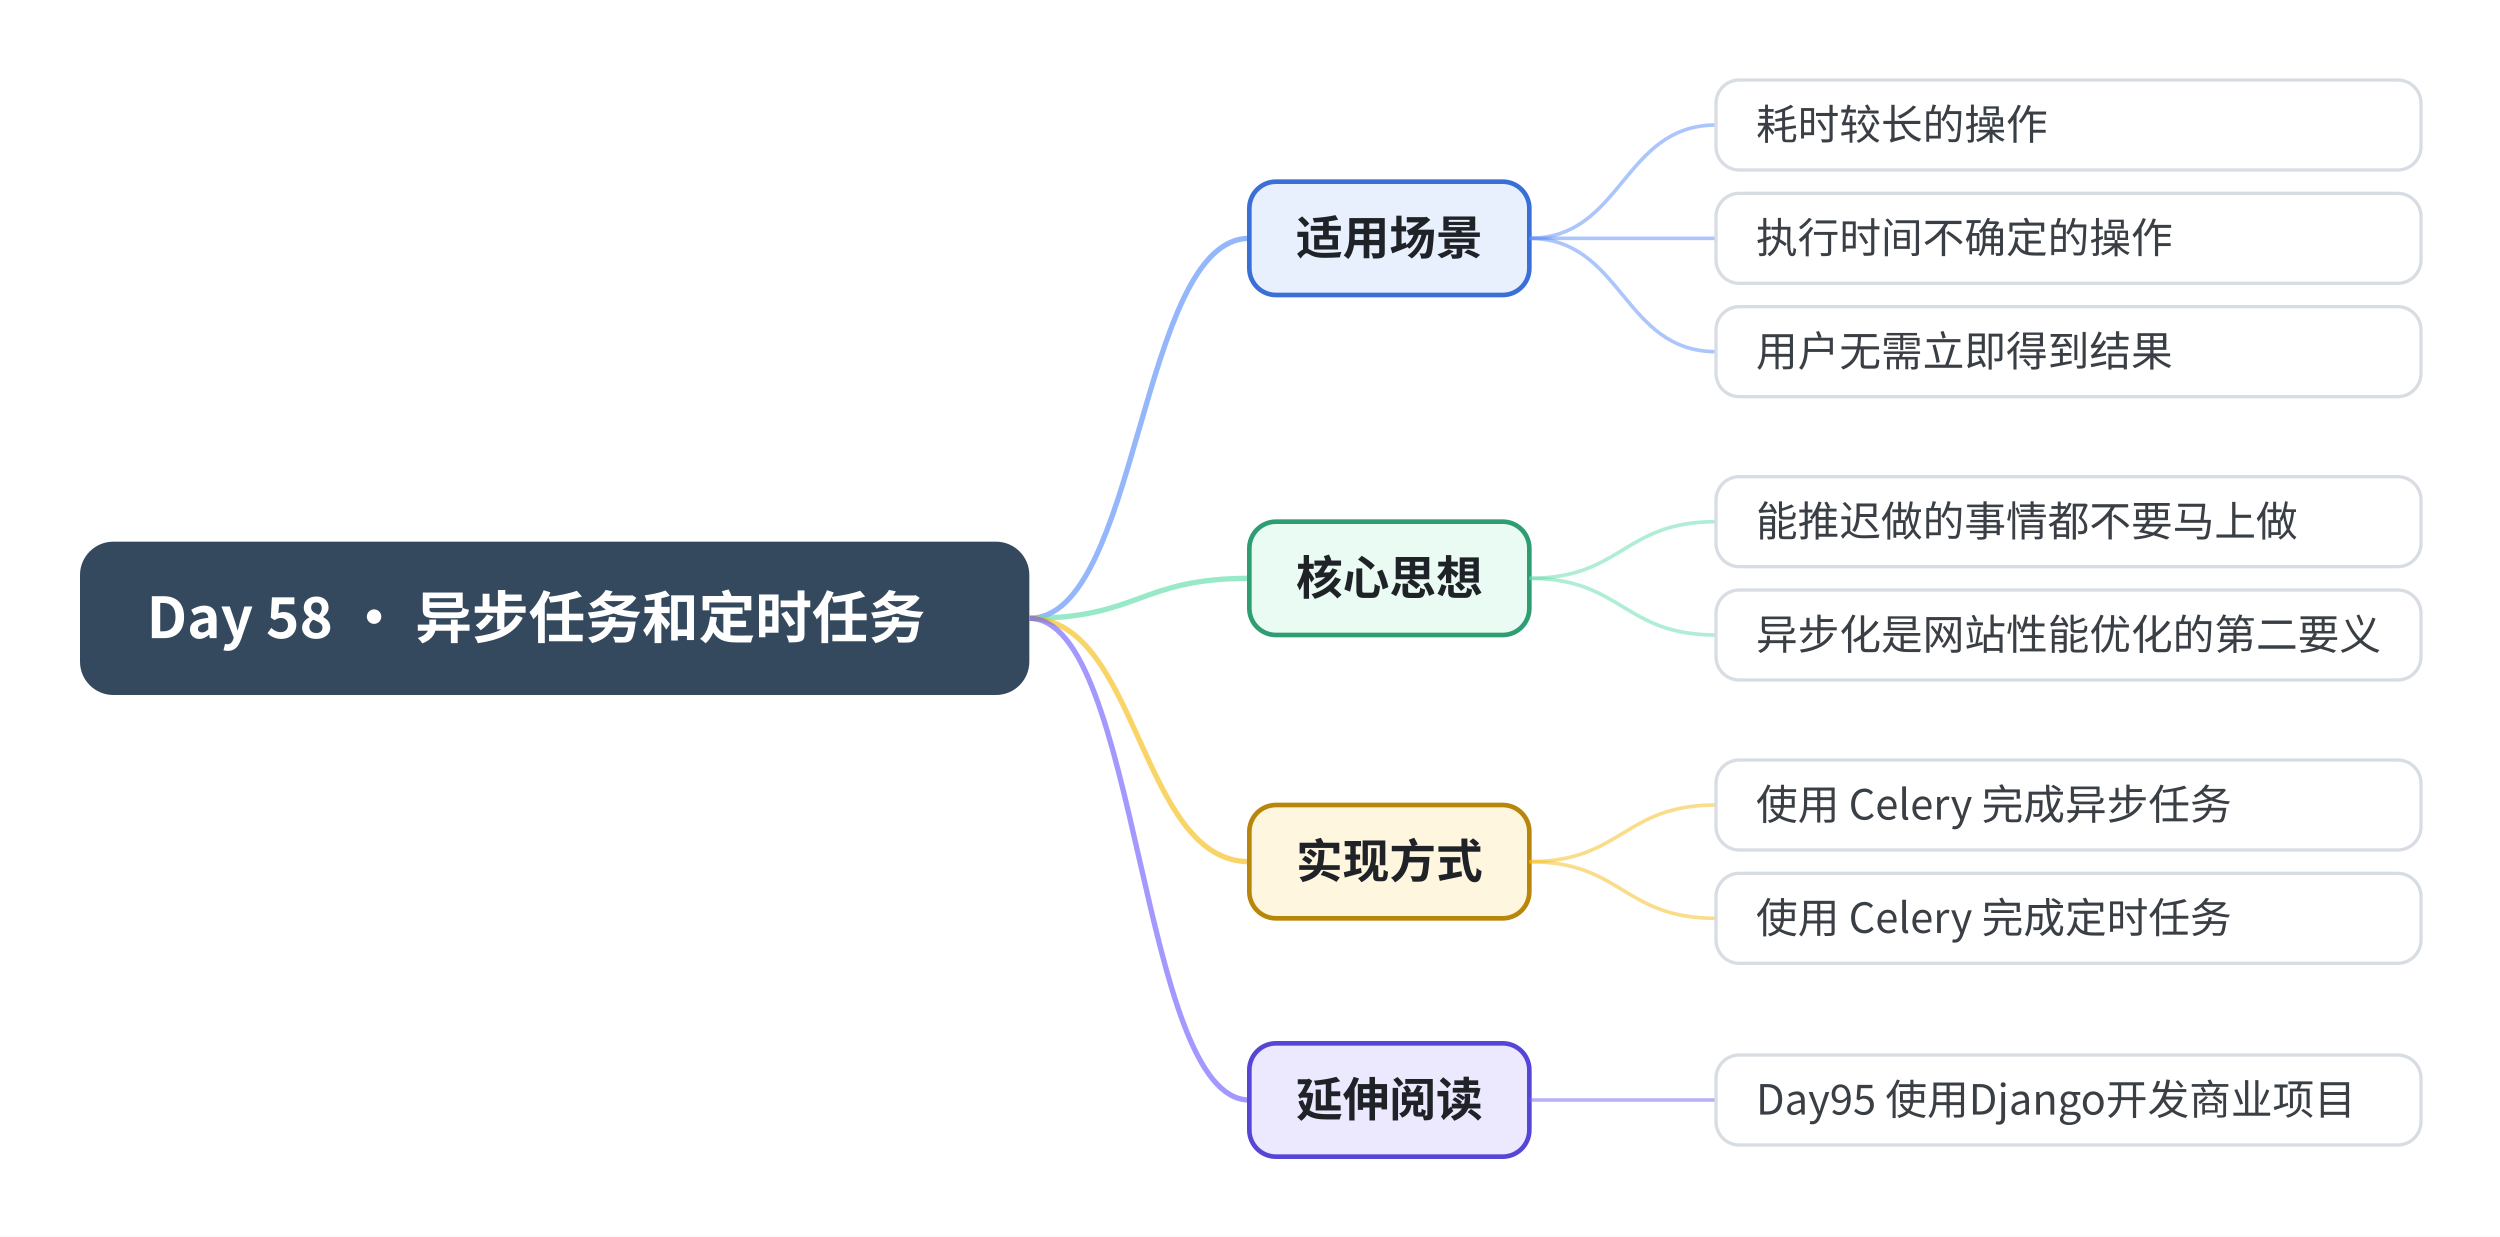
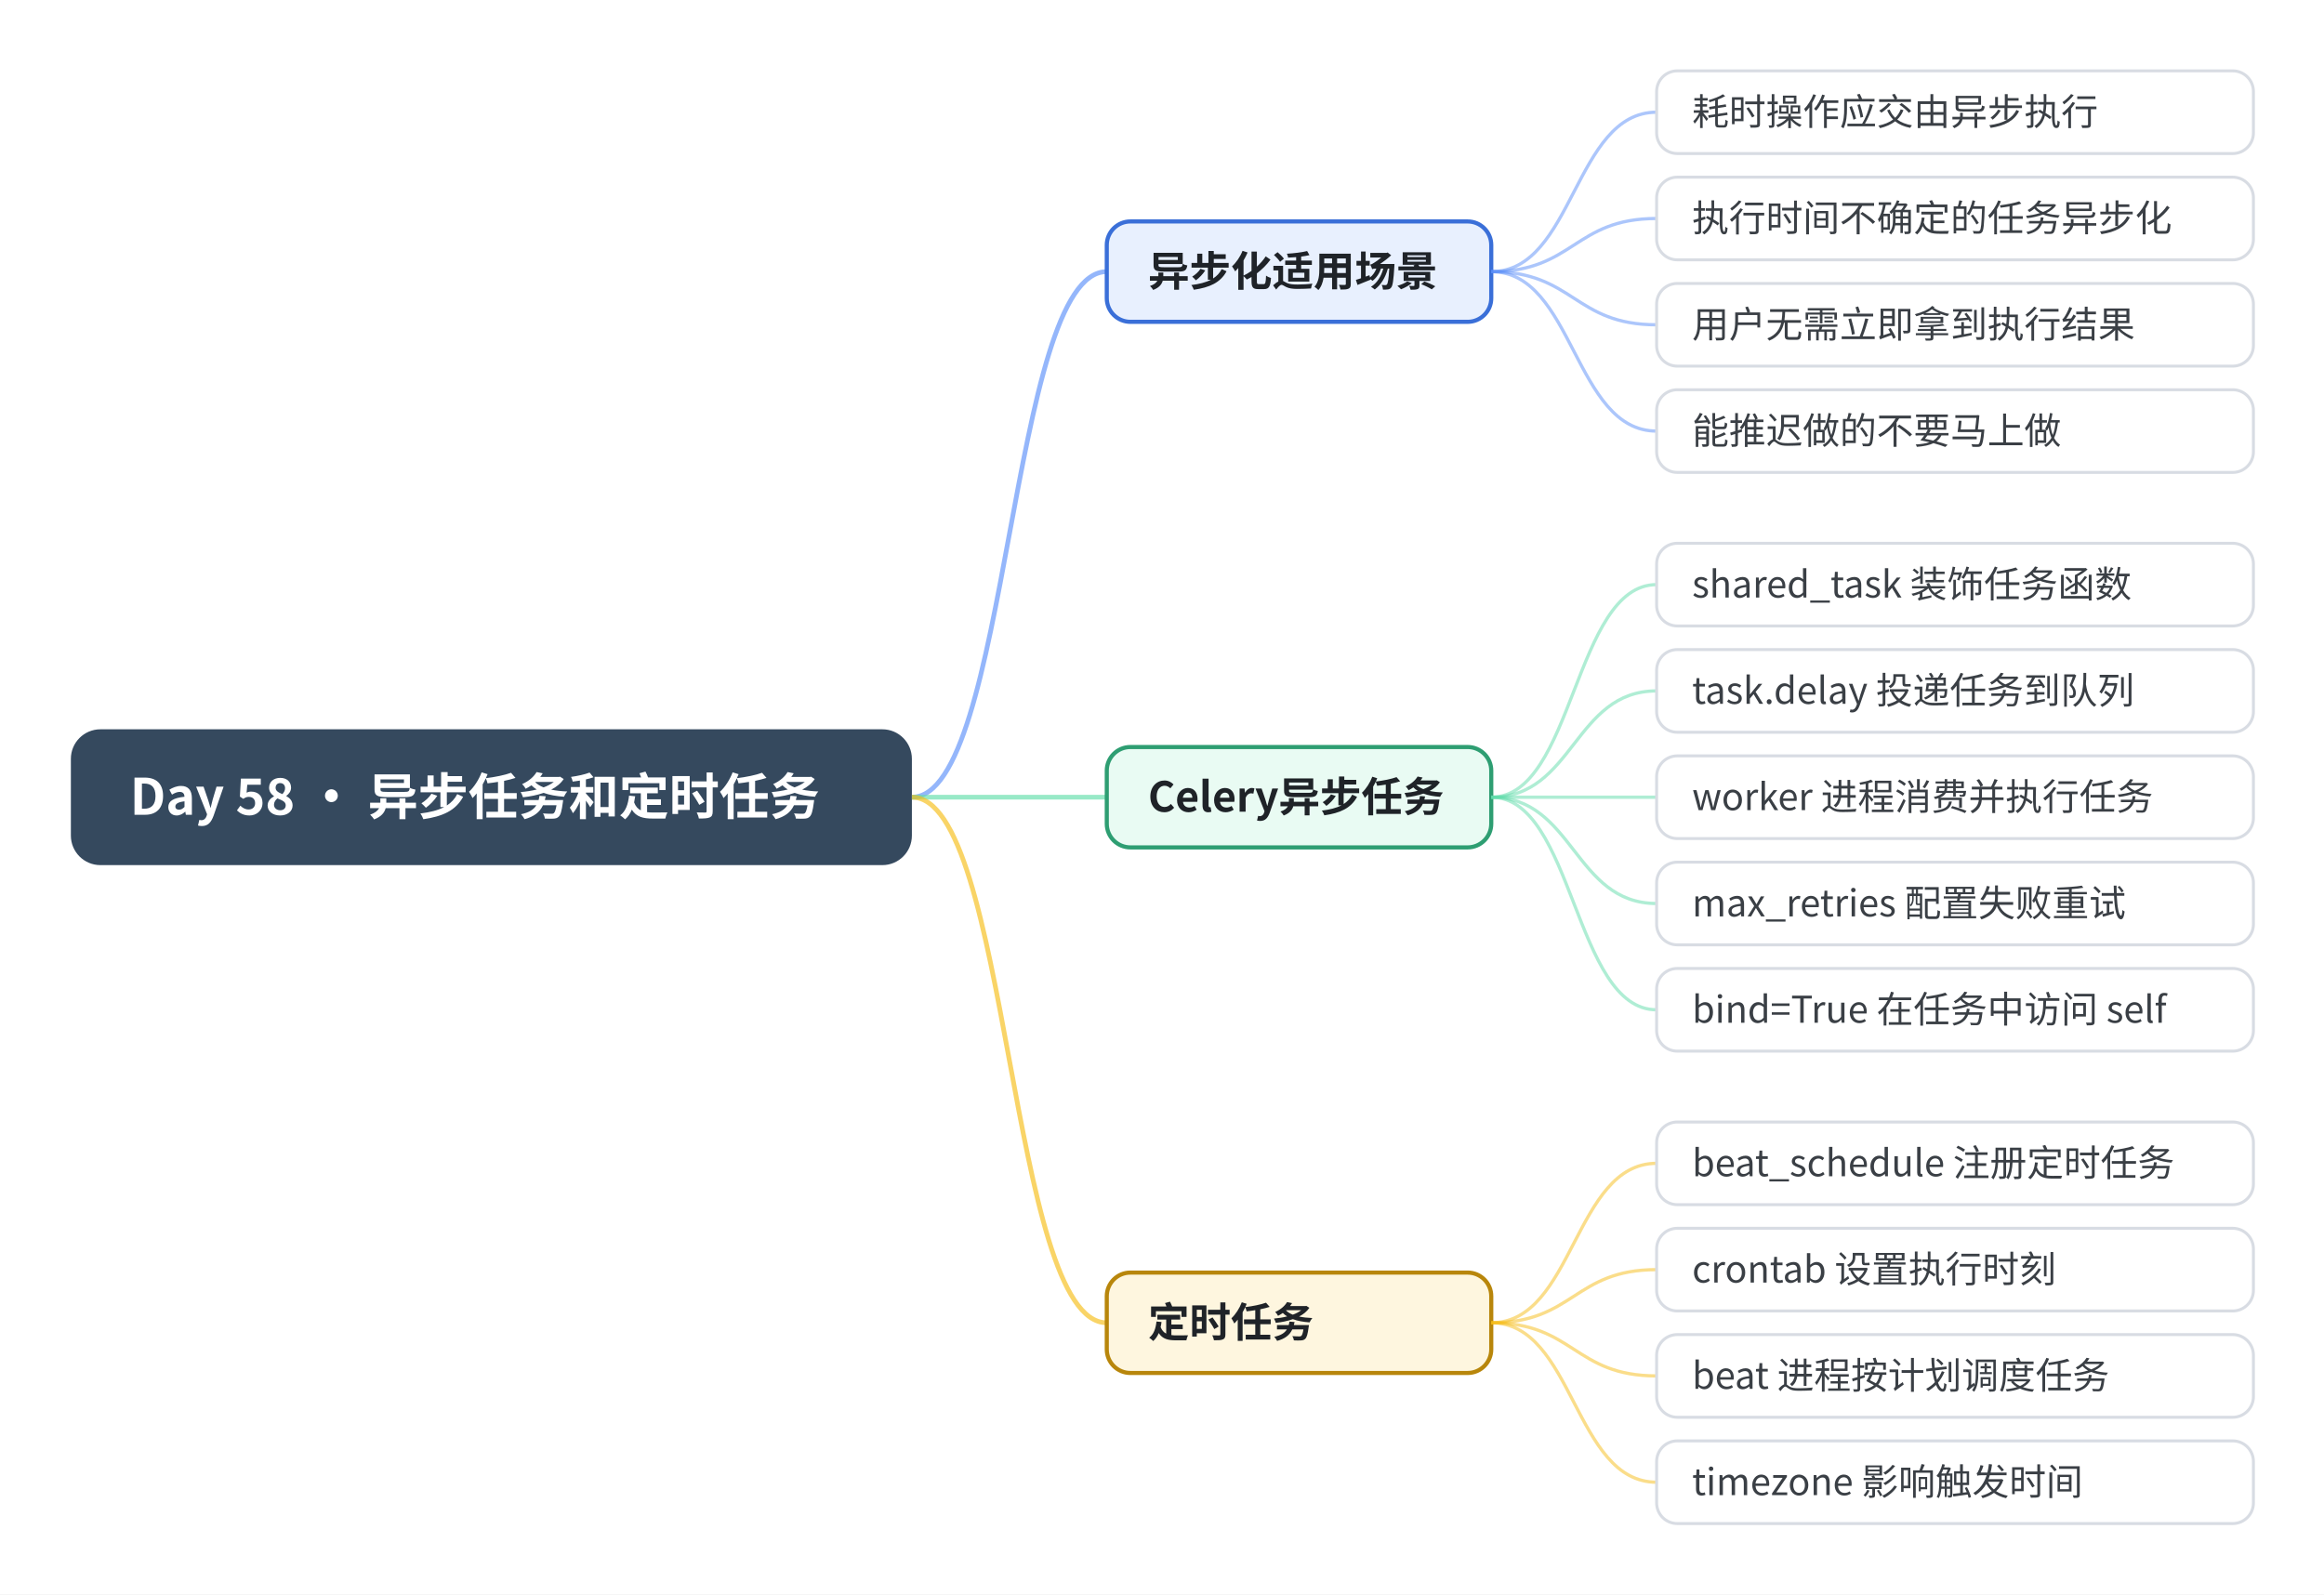
- <svg xmlns="http://www.w3.org/2000/svg" width="750" height="371" viewBox="0 0 750 371" font-family="Microsoft YaHei, PingFang SC, Hiragino Sans GB, Noto Sans CJK SC, Source Han Sans SC, sans-serif">
-   <rect x="0" y="0" width="750" height="371" fill="#ffffff" />
-   <rect x="24.0" y="162.5" width="284.8" height="46" rx="10" fill="#35495E" />
-   <text x="44.0" y="185.5" fill="#ffffff" font-size="17" font-weight="bold" dominant-baseline="middle">Day 58 · 异步任务和定时任务</text>
-   <path d="M308.8,185.5 C341.8,185.5 341.8,71.5 374.8,71.5" fill="none" stroke="#5B8FF9" stroke-width="1.6" stroke-opacity="0.65" />
-   <rect x="374.8" y="54.5" width="84.0" height="34" rx="8" fill="#5B8FF9" fill-opacity="0.14" stroke="#3A6FD8" stroke-width="1.4" />
-   <text x="388.8" y="71.5" fill="#1f2328" font-size="14" font-weight="bold" dominant-baseline="middle">适用场景</text>
-   <path d="M458.8,71.5 C486.8,71.5 486.8,37.5 514.8,37.5" fill="none" stroke="#5B8FF9" stroke-width="1.1" stroke-opacity="0.5" />
-   <rect x="514.8" y="24.0" width="211.5" height="27" rx="7" fill="#ffffff" stroke="#d8dce3" stroke-width="1" />
-   <text x="526.8" y="37.5" fill="#3a3f45" font-size="12.5" dominant-baseline="middle">耗时较长的操作</text>
-   <path d="M458.8,71.5 C486.8,71.5 486.8,71.5 514.8,71.5" fill="none" stroke="#5B8FF9" stroke-width="1.1" stroke-opacity="0.5" />
-   <rect x="514.8" y="58.0" width="211.5" height="27" rx="7" fill="#ffffff" stroke="#d8dce3" stroke-width="1" />
-   <text x="526.8" y="71.5" fill="#3a3f45" font-size="12.5" dominant-baseline="middle">执行时间不确定的操作</text>
-   <path d="M458.8,71.5 C486.8,71.5 486.8,105.5 514.8,105.5" fill="none" stroke="#5B8FF9" stroke-width="1.1" stroke-opacity="0.5" />
-   <rect x="514.8" y="92.0" width="211.5" height="27" rx="7" fill="#ffffff" stroke="#d8dce3" stroke-width="1" />
-   <text x="526.8" y="105.5" fill="#3a3f45" font-size="12.5" dominant-baseline="middle">用户无需立即得到结果</text>
-   <path d="M308.8,185.5 C341.8,185.5 341.8,173.5 374.8,173.5" fill="none" stroke="#61DDAA" stroke-width="1.6" stroke-opacity="0.65" />
-   <rect x="374.8" y="156.5" width="84.0" height="34" rx="8" fill="#61DDAA" fill-opacity="0.14" stroke="#2E9E72" stroke-width="1.4" />
-   <text x="388.8" y="173.5" fill="#1f2328" font-size="14" font-weight="bold" dominant-baseline="middle">核心思想</text>
-   <path d="M458.8,173.5 C486.8,173.5 486.8,156.5 514.8,156.5" fill="none" stroke="#61DDAA" stroke-width="1.1" stroke-opacity="0.5" />
-   <rect x="514.8" y="143.0" width="211.5" height="27" rx="7" fill="#ffffff" stroke="#d8dce3" stroke-width="1" />
-   <text x="526.8" y="156.5" fill="#3a3f45" font-size="12.5" dominant-baseline="middle">能推迟做的事情都不要马上做</text>
-   <path d="M458.8,173.5 C486.8,173.5 486.8,190.5 514.8,190.5" fill="none" stroke="#61DDAA" stroke-width="1.1" stroke-opacity="0.5" />
-   <rect x="514.8" y="177.0" width="211.5" height="27" rx="7" fill="#ffffff" stroke="#d8dce3" stroke-width="1" />
-   <text x="526.8" y="190.5" fill="#3a3f45" font-size="12.5" dominant-baseline="middle">异步化是网站性能优化的第二要义</text>
-   <path d="M308.8,185.5 C341.8,185.5 341.8,258.5 374.8,258.5" fill="none" stroke="#F6BD16" stroke-width="1.6" stroke-opacity="0.65" />
-   <rect x="374.8" y="241.5" width="84.0" height="34" rx="8" fill="#F6BD16" fill-opacity="0.14" stroke="#B8860B" stroke-width="1.4" />
-   <text x="388.8" y="258.5" fill="#1f2328" font-size="14" font-weight="bold" dominant-baseline="middle">实现方式</text>
-   <path d="M458.8,258.5 C486.8,258.5 486.8,241.5 514.8,241.5" fill="none" stroke="#F6BD16" stroke-width="1.1" stroke-opacity="0.5" />
-   <rect x="514.8" y="228.0" width="211.5" height="27" rx="7" fill="#ffffff" stroke="#d8dce3" stroke-width="1" />
-   <text x="526.8" y="241.5" fill="#3a3f45" font-size="12.5" dominant-baseline="middle">使用 Celery 完成异步任务</text>
-   <path d="M458.8,258.5 C486.8,258.5 486.8,275.5 514.8,275.5" fill="none" stroke="#F6BD16" stroke-width="1.1" stroke-opacity="0.5" />
-   <rect x="514.8" y="262.0" width="211.5" height="27" rx="7" fill="#ffffff" stroke="#d8dce3" stroke-width="1" />
-   <text x="526.8" y="275.5" fill="#3a3f45" font-size="12.5" dominant-baseline="middle">使用 Celery 完成定时任务</text>
-   <path d="M308.8,185.5 C341.8,185.5 341.8,330.0 374.8,330.0" fill="none" stroke="#7262FD" stroke-width="1.6" stroke-opacity="0.65" />
-   <rect x="374.8" y="313.0" width="84.0" height="34" rx="8" fill="#7262FD" fill-opacity="0.14" stroke="#5546D6" stroke-width="1.4" />
-   <text x="388.8" y="330.0" fill="#1f2328" font-size="14" font-weight="bold" dominant-baseline="middle">延伸阅读</text>
-   <path d="M458.8,330.0 C486.8,330.0 486.8,330.0 514.8,330.0" fill="none" stroke="#7262FD" stroke-width="1.1" stroke-opacity="0.5" />
-   <rect x="514.8" y="316.5" width="211.5" height="27" rx="7" fill="#ffffff" stroke="#d8dce3" stroke-width="1" />
-   <text x="526.8" y="330.0" fill="#3a3f45" font-size="12.5" dominant-baseline="middle">Day95 使用Django开发商业项目</text>
+ <svg xmlns="http://www.w3.org/2000/svg" width="787" height="540" viewBox="0 0 787 540" font-family="Microsoft YaHei, PingFang SC, Hiragino Sans GB, Noto Sans CJK SC, sans-serif">
+   <rect width="787" height="540" fill="#ffffff" />
+   <rect x="24.0" y="247.0" width="284.8" height="46" rx="10" fill="#35495E" />
+   <text x="44.0" y="270.0" fill="#ffffff" font-size="17" font-weight="bold" dominant-baseline="middle">Day 58 · 异步任务和定时任务</text>
+   <path d="M308.8,270.0 C341.8,270.0 341.8,92.0 374.8,92.0" fill="none" stroke="#5B8FF9" stroke-width="1.6" stroke-opacity="0.65" />
+   <rect x="374.8" y="75.0" width="130.2" height="34" rx="8" fill="#5B8FF9" fill-opacity="0.14" stroke="#3A6FD8" stroke-width="1.4" />
+   <text x="388.8" y="92.0" fill="#1f2328" font-size="14" font-weight="bold" dominant-baseline="middle">异步化适用场景</text>
+   <path d="M505.0,92.0 C533.0,92.0 533.0,38.0 561.0,38.0" fill="none" stroke="#5B8FF9" stroke-width="1.1" stroke-opacity="0.5" />
+   <rect x="561.0" y="24.0" width="202.1" height="28" rx="7" fill="#ffffff" stroke="#d8dce3" stroke-width="1" />
+   <text x="573.0" y="38.0" fill="#3a3f45" font-size="12.5" dominant-baseline="middle">耗时操作应交由异步执行</text>
+   <path d="M505.0,92.0 C533.0,92.0 533.0,74.0 561.0,74.0" fill="none" stroke="#5B8FF9" stroke-width="1.1" stroke-opacity="0.5" />
+   <rect x="561.0" y="60.0" width="202.1" height="28" rx="7" fill="#ffffff" stroke="#d8dce3" stroke-width="1" />
+   <text x="573.0" y="74.0" fill="#3a3f45" font-size="12.5" dominant-baseline="middle">执行时间不确定的任务异步化</text>
+   <path d="M505.0,92.0 C533.0,92.0 533.0,110.0 561.0,110.0" fill="none" stroke="#5B8FF9" stroke-width="1.1" stroke-opacity="0.5" />
+   <rect x="561.0" y="96.0" width="202.1" height="28" rx="7" fill="#ffffff" stroke="#d8dce3" stroke-width="1" />
+   <text x="573.0" y="110.0" fill="#3a3f45" font-size="12.5" dominant-baseline="middle">用户无需立即拿到执行结果</text>
+   <path d="M505.0,92.0 C533.0,92.0 533.0,146.0 561.0,146.0" fill="none" stroke="#5B8FF9" stroke-width="1.1" stroke-opacity="0.5" />
+   <rect x="561.0" y="132.0" width="202.1" height="28" rx="7" fill="#ffffff" stroke="#d8dce3" stroke-width="1" />
+   <text x="573.0" y="146.0" fill="#3a3f45" font-size="12.5" dominant-baseline="middle">能推迟做的不要马上做</text>
+   <path d="M308.8,270.0 C341.8,270.0 341.8,270.0 374.8,270.0" fill="none" stroke="#61DDAA" stroke-width="1.6" stroke-opacity="0.65" />
+   <rect x="374.8" y="253.0" width="130.2" height="34" rx="8" fill="#61DDAA" fill-opacity="0.14" stroke="#2E9E72" stroke-width="1.4" />
+   <text x="388.8" y="270.0" fill="#1f2328" font-size="14" font-weight="bold" dominant-baseline="middle">Celery异步任务</text>
+   <path d="M505.0,270.0 C533.0,270.0 533.0,198.0 561.0,198.0" fill="none" stroke="#61DDAA" stroke-width="1.1" stroke-opacity="0.5" />
+   <rect x="561.0" y="184.0" width="202.1" height="28" rx="7" fill="#ffffff" stroke="#d8dce3" stroke-width="1" />
+   <text x="573.0" y="198.0" fill="#3a3f45" font-size="12.5" dominant-baseline="middle">shared_task 装饰任务函数</text>
+   <path d="M505.0,270.0 C533.0,270.0 533.0,234.0 561.0,234.0" fill="none" stroke="#61DDAA" stroke-width="1.1" stroke-opacity="0.5" />
+   <rect x="561.0" y="220.0" width="202.1" height="28" rx="7" fill="#ffffff" stroke="#d8dce3" stroke-width="1" />
+   <text x="573.0" y="234.0" fill="#3a3f45" font-size="12.5" dominant-baseline="middle">task.delay 投递任务到队列</text>
+   <path d="M505.0,270.0 C533.0,270.0 533.0,270.0 561.0,270.0" fill="none" stroke="#61DDAA" stroke-width="1.1" stroke-opacity="0.5" />
+   <rect x="561.0" y="256.0" width="202.1" height="28" rx="7" fill="#ffffff" stroke="#d8dce3" stroke-width="1" />
+   <text x="573.0" y="270.0" fill="#3a3f45" font-size="12.5" dominant-baseline="middle">worker 进程消费并执行任务</text>
+   <path d="M505.0,270.0 C533.0,270.0 533.0,306.0 561.0,306.0" fill="none" stroke="#61DDAA" stroke-width="1.1" stroke-opacity="0.5" />
+   <rect x="561.0" y="292.0" width="202.1" height="28" rx="7" fill="#ffffff" stroke="#d8dce3" stroke-width="1" />
+   <text x="573.0" y="306.0" fill="#3a3f45" font-size="12.5" dominant-baseline="middle">max_retries 配置失败重试</text>
+   <path d="M505.0,270.0 C533.0,270.0 533.0,342.0 561.0,342.0" fill="none" stroke="#61DDAA" stroke-width="1.1" stroke-opacity="0.5" />
+   <rect x="561.0" y="328.0" width="202.1" height="28" rx="7" fill="#ffffff" stroke="#d8dce3" stroke-width="1" />
+   <text x="573.0" y="342.0" fill="#3a3f45" font-size="12.5" dominant-baseline="middle">bind=True 在任务中访问 self</text>
+   <path d="M308.8,270.0 C341.8,270.0 341.8,448.0 374.8,448.0" fill="none" stroke="#F6BD16" stroke-width="1.6" stroke-opacity="0.65" />
+   <rect x="374.8" y="431.0" width="130.2" height="34" rx="8" fill="#F6BD16" fill-opacity="0.14" stroke="#B8860B" stroke-width="1.4" />
+   <text x="388.8" y="448.0" fill="#1f2328" font-size="14" font-weight="bold" dominant-baseline="middle">定时任务</text>
+   <path d="M505.0,448.0 C533.0,448.0 533.0,394.0 561.0,394.0" fill="none" stroke="#F6BD16" stroke-width="1.1" stroke-opacity="0.5" />
+   <rect x="561.0" y="380.0" width="202.1" height="28" rx="7" fill="#ffffff" stroke="#d8dce3" stroke-width="1" />
+   <text x="573.0" y="394.0" fill="#3a3f45" font-size="12.5" dominant-baseline="middle">beat_schedule 注册定时任务</text>
+   <path d="M505.0,448.0 C533.0,448.0 533.0,430.0 561.0,430.0" fill="none" stroke="#F6BD16" stroke-width="1.1" stroke-opacity="0.5" />
+   <rect x="561.0" y="416.0" width="202.1" height="28" rx="7" fill="#ffffff" stroke="#d8dce3" stroke-width="1" />
+   <text x="573.0" y="430.0" fill="#3a3f45" font-size="12.5" dominant-baseline="middle">crontab 设置执行时刻</text>
+   <path d="M505.0,448.0 C533.0,448.0 533.0,466.0 561.0,466.0" fill="none" stroke="#F6BD16" stroke-width="1.1" stroke-opacity="0.5" />
+   <rect x="561.0" y="452.0" width="202.1" height="28" rx="7" fill="#ffffff" stroke="#d8dce3" stroke-width="1" />
+   <text x="573.0" y="466.0" fill="#3a3f45" font-size="12.5" dominant-baseline="middle">beat 进程按计划调度任务</text>
+   <path d="M505.0,448.0 C533.0,448.0 533.0,502.0 561.0,502.0" fill="none" stroke="#F6BD16" stroke-width="1.1" stroke-opacity="0.5" />
+   <rect x="561.0" y="488.0" width="202.1" height="28" rx="7" fill="#ffffff" stroke="#d8dce3" stroke-width="1" />
+   <text x="573.0" y="502.0" fill="#3a3f45" font-size="12.5" dominant-baseline="middle">timezone 影响触发时间</text>
</svg>
